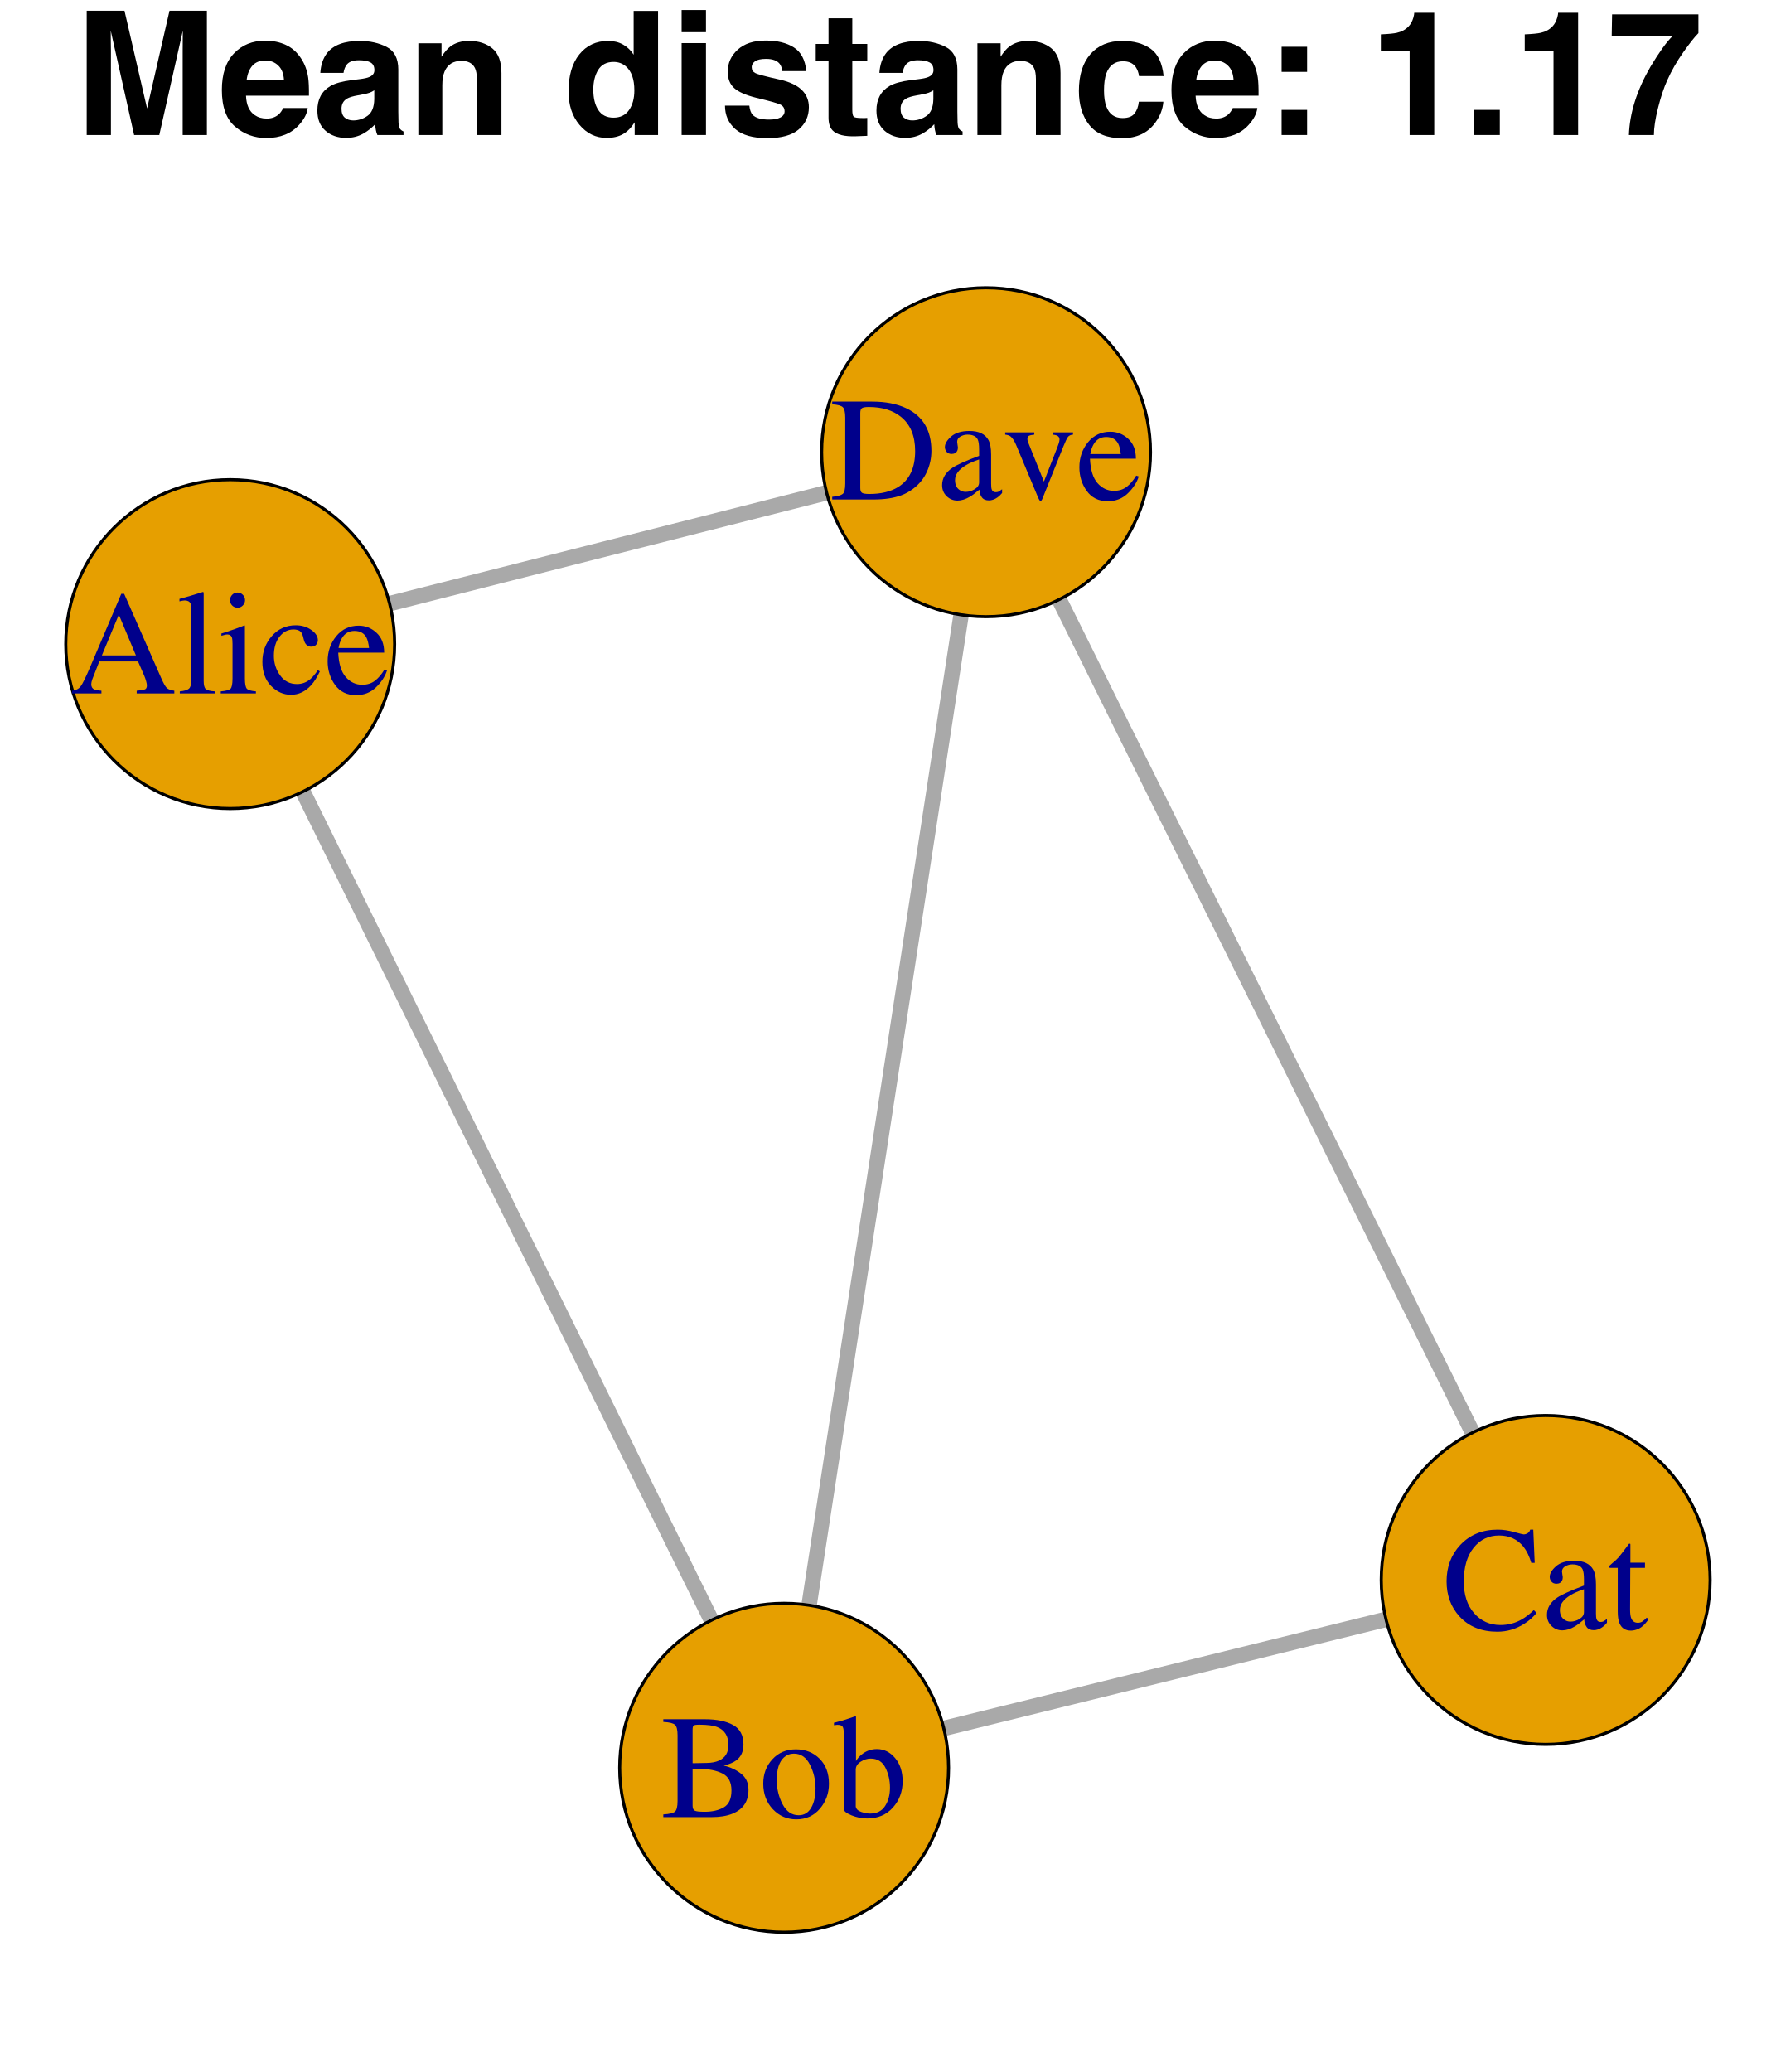
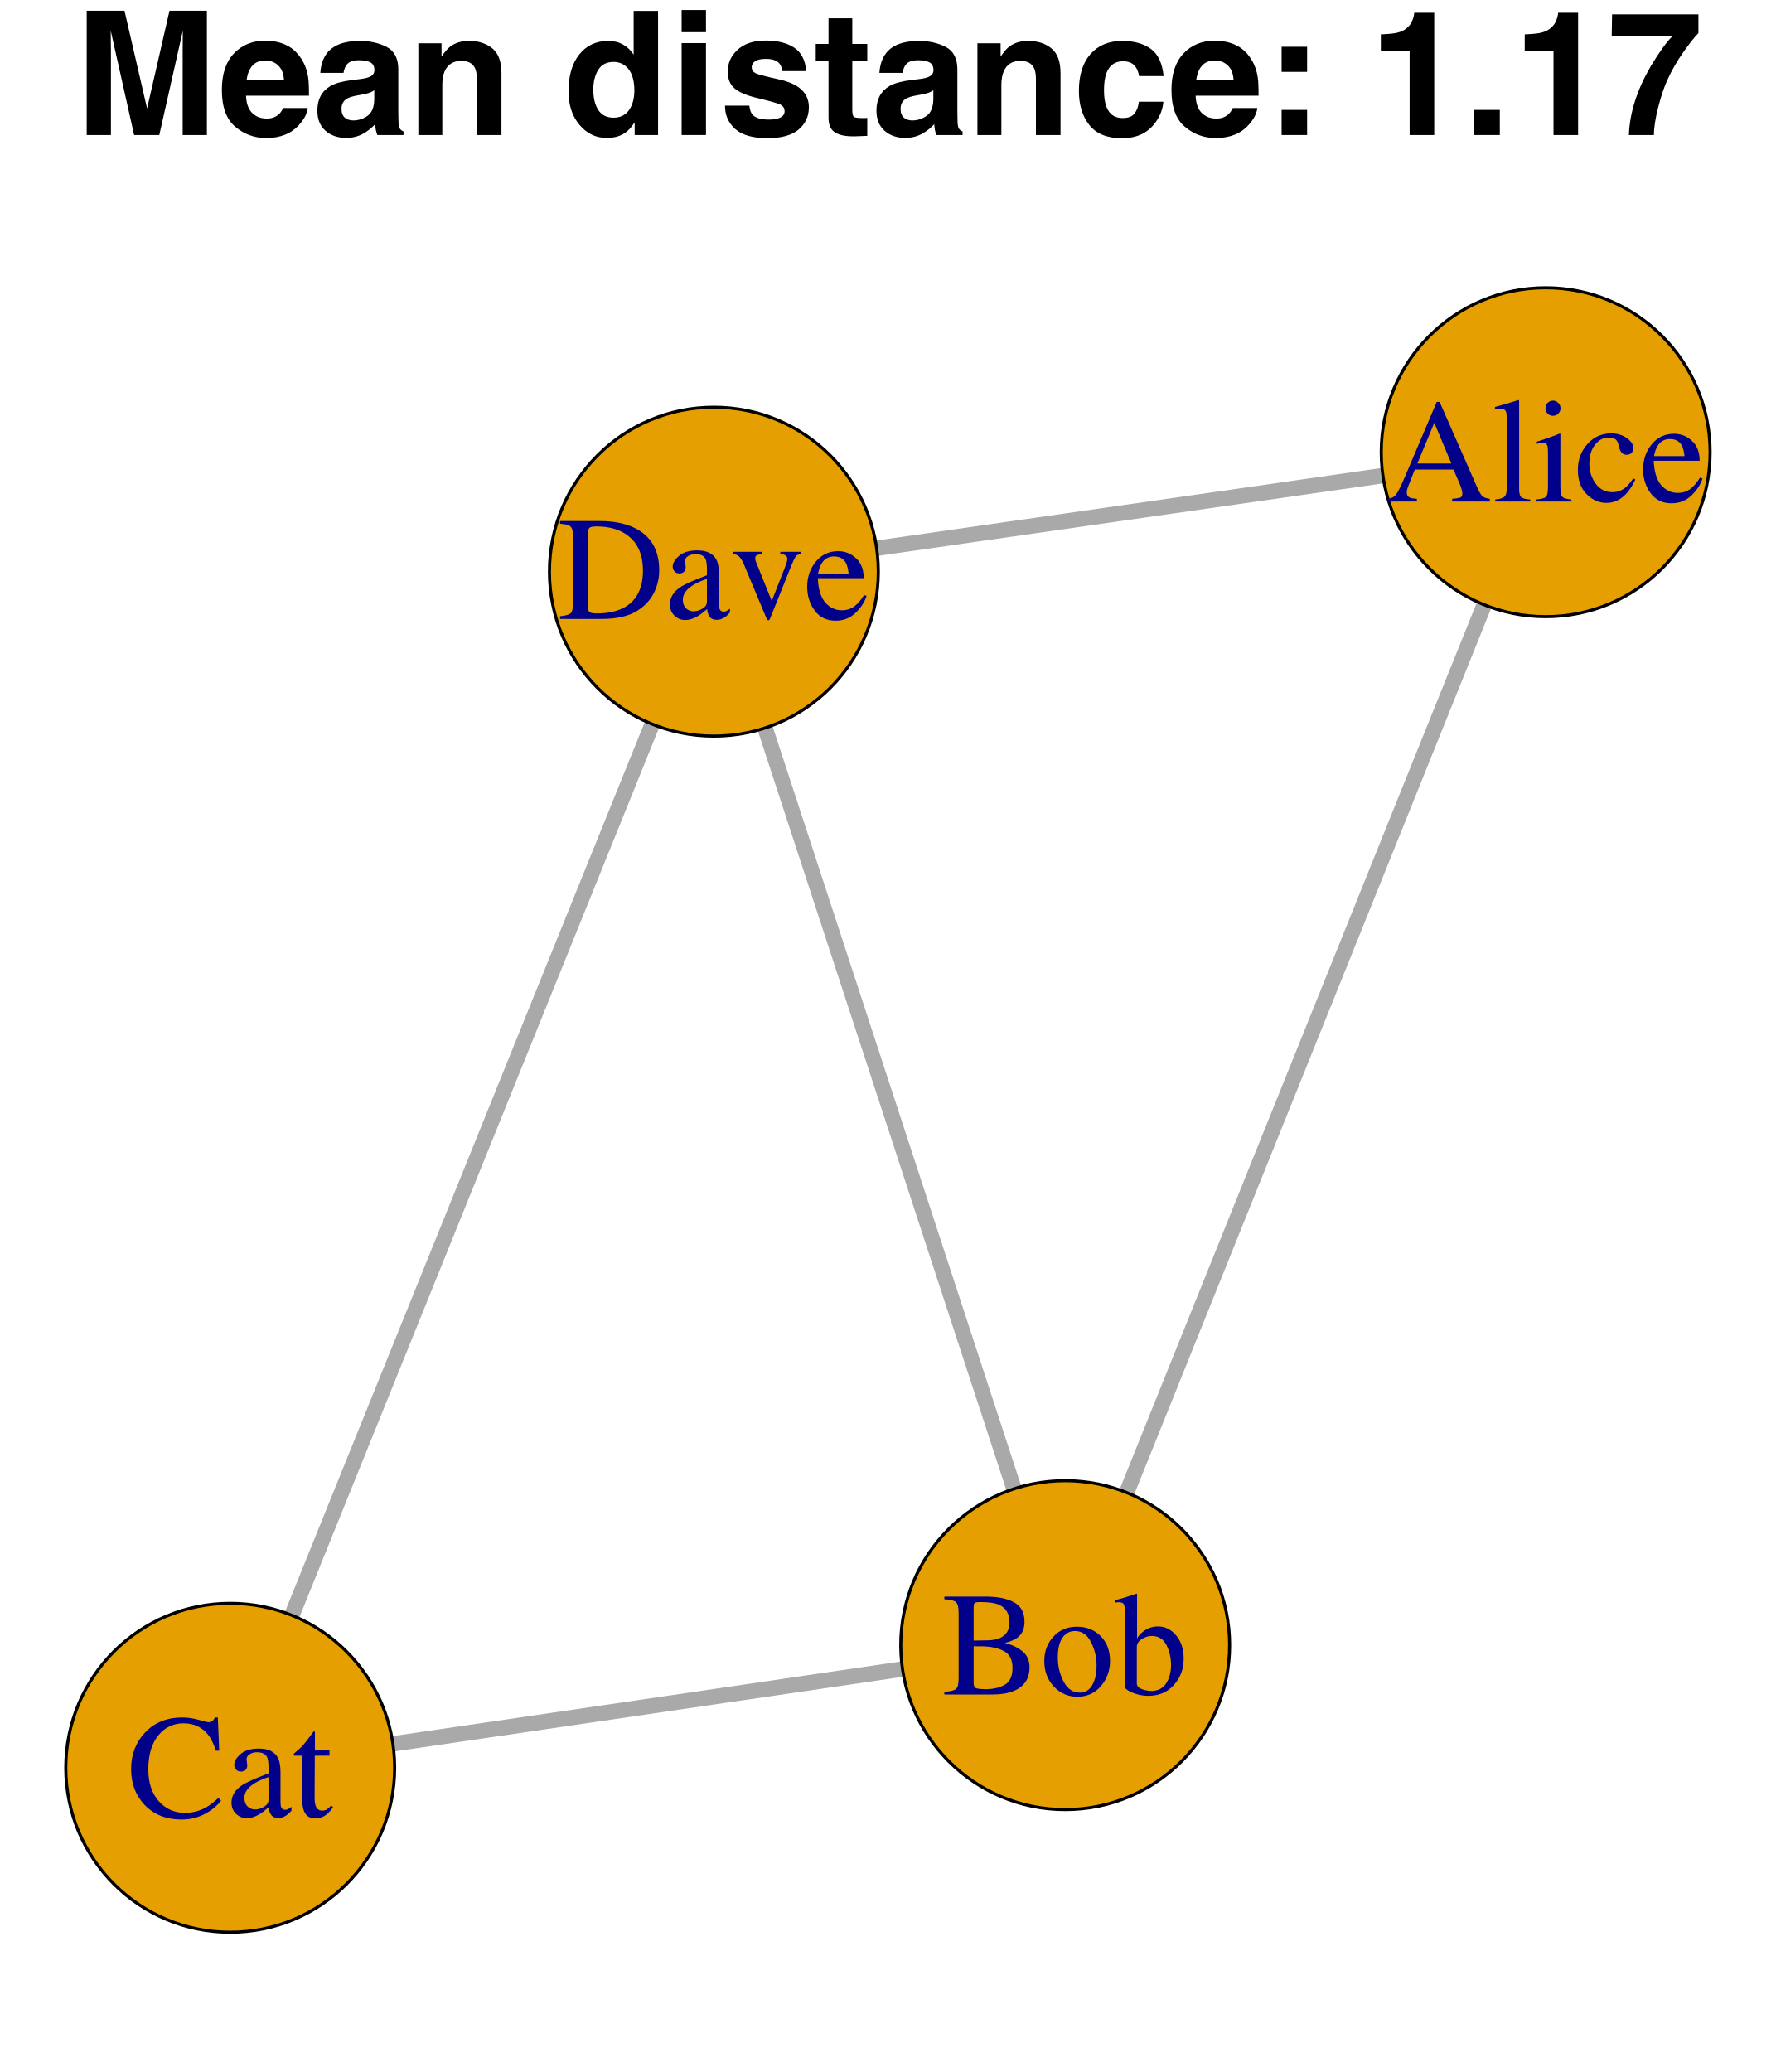
<svg xmlns="http://www.w3.org/2000/svg" xmlns:xlink="http://www.w3.org/1999/xlink" width="432" height="504" viewBox="0 0 432 504">
  <defs>
    <g>
      <g id="glyph-0-0">
        <path d="M 0.578 0 L 0.578 -23.812 L 25.156 -23.812 L 25.156 0 Z M 21.922 -3.234 L 21.922 -20.578 L 3.812 -20.578 L 3.812 -3.234 Z M 21.922 -3.234 " />
      </g>
      <g id="glyph-0-1">
        <path d="M 16.062 -9.25 L 11.906 -19.156 L 7.781 -9.25 Z M 0.531 0 L 0.531 -0.656 C 1.457 -0.758 2.148 -1.109 2.609 -1.703 C 3.078 -2.305 3.875 -3.93 5 -6.578 L 12.5 -24.234 L 13.203 -24.234 L 22.172 -3.828 C 22.766 -2.473 23.238 -1.633 23.594 -1.312 C 23.957 -0.988 24.562 -0.77 25.406 -0.656 L 25.406 0 L 16.25 0 L 16.25 -0.656 C 17.301 -0.75 17.977 -0.863 18.281 -1 C 18.582 -1.133 18.734 -1.461 18.734 -1.984 C 18.734 -2.16 18.676 -2.473 18.562 -2.922 C 18.445 -3.367 18.285 -3.836 18.078 -4.328 L 16.578 -7.781 L 7.156 -7.781 C 6.219 -5.426 5.656 -3.988 5.469 -3.469 C 5.289 -2.945 5.203 -2.535 5.203 -2.234 C 5.203 -1.617 5.445 -1.195 5.938 -0.969 C 6.25 -0.82 6.828 -0.719 7.672 -0.656 L 7.672 0 Z M 12.844 -24.234 Z M 12.844 -24.234 " />
      </g>
      <g id="glyph-0-2">
        <path d="M 0.734 -0.5 C 1.828 -0.602 2.566 -0.82 2.953 -1.156 C 3.336 -1.488 3.531 -2.141 3.531 -3.109 L 3.531 -20.281 C 3.531 -21.062 3.469 -21.598 3.344 -21.891 C 3.102 -22.379 2.629 -22.625 1.922 -22.625 C 1.754 -22.625 1.57 -22.602 1.375 -22.562 C 1.188 -22.531 0.945 -22.477 0.656 -22.406 L 0.656 -23 C 2.238 -23.414 4.141 -23.977 6.359 -24.688 C 6.441 -24.688 6.492 -24.648 6.516 -24.578 C 6.535 -24.504 6.547 -24.352 6.547 -24.125 L 6.547 -3.047 C 6.547 -2.023 6.719 -1.363 7.062 -1.062 C 7.414 -0.758 8.145 -0.57 9.25 -0.5 L 9.25 0 L 0.734 0 Z M 0.734 -0.5 " />
      </g>
      <g id="glyph-0-3">
        <path d="M 2.953 -22.688 C 2.953 -23.195 3.129 -23.633 3.484 -24 C 3.836 -24.363 4.27 -24.547 4.781 -24.547 C 5.281 -24.547 5.707 -24.363 6.062 -24 C 6.426 -23.645 6.609 -23.207 6.609 -22.688 C 6.609 -22.188 6.426 -21.754 6.062 -21.391 C 5.707 -21.035 5.281 -20.859 4.781 -20.859 C 4.27 -20.859 3.836 -21.035 3.484 -21.391 C 3.129 -21.754 2.953 -22.188 2.953 -22.688 Z M 0.703 -0.5 C 1.953 -0.613 2.738 -0.82 3.062 -1.125 C 3.395 -1.438 3.562 -2.281 3.562 -3.656 L 3.562 -12.047 C 3.562 -12.805 3.508 -13.332 3.406 -13.625 C 3.227 -14.102 2.859 -14.344 2.297 -14.344 C 2.172 -14.344 2.047 -14.332 1.922 -14.312 C 1.797 -14.289 1.441 -14.195 0.859 -14.031 L 0.859 -14.578 L 1.625 -14.812 C 3.664 -15.488 5.094 -15.992 5.906 -16.328 C 6.238 -16.473 6.453 -16.547 6.547 -16.547 C 6.566 -16.461 6.578 -16.375 6.578 -16.281 L 6.578 -3.656 C 6.578 -2.32 6.738 -1.484 7.062 -1.141 C 7.383 -0.805 8.113 -0.594 9.25 -0.5 L 9.25 0 L 0.703 0 Z M 0.703 -0.5 " />
      </g>
      <g id="glyph-0-4">
        <path d="M 8.953 -16.578 C 10.41 -16.578 11.672 -16.195 12.734 -15.438 C 13.797 -14.688 14.328 -13.859 14.328 -12.953 C 14.328 -12.566 14.191 -12.207 13.922 -11.875 C 13.648 -11.539 13.234 -11.375 12.672 -11.375 C 12.266 -11.375 11.906 -11.516 11.594 -11.797 C 11.281 -12.078 11.055 -12.488 10.922 -13.031 L 10.703 -13.875 C 10.555 -14.488 10.297 -14.926 9.922 -15.188 C 9.523 -15.438 9.016 -15.562 8.391 -15.562 C 7.047 -15.562 5.914 -14.977 5 -13.812 C 4.082 -12.645 3.625 -11.094 3.625 -9.156 C 3.625 -7.383 4.129 -5.797 5.141 -4.391 C 6.148 -2.984 7.52 -2.281 9.25 -2.281 C 10.469 -2.281 11.551 -2.68 12.5 -3.484 C 13.039 -3.941 13.648 -4.664 14.328 -5.656 L 14.812 -5.359 C 14.145 -3.953 13.441 -2.836 12.703 -2.016 C 11.285 -0.453 9.645 0.328 7.781 0.328 C 5.957 0.328 4.344 -0.391 2.938 -1.828 C 1.531 -3.266 0.828 -5.223 0.828 -7.703 C 0.828 -10.129 1.594 -12.211 3.125 -13.953 C 4.664 -15.703 6.609 -16.578 8.953 -16.578 Z M 8.172 -16.578 Z M 8.172 -16.578 " />
      </g>
      <g id="glyph-0-5">
        <path d="M 8.25 -16.484 C 9.895 -16.484 11.336 -15.91 12.578 -14.766 C 13.828 -13.629 14.453 -12.016 14.453 -9.922 L 3.281 -9.922 C 3.406 -7.203 4.02 -5.219 5.125 -3.969 C 6.238 -2.727 7.562 -2.109 9.094 -2.109 C 10.32 -2.109 11.359 -2.43 12.203 -3.078 C 13.047 -3.723 13.82 -4.633 14.531 -5.812 L 15.156 -5.609 C 14.676 -4.117 13.773 -2.738 12.453 -1.469 C 11.141 -0.207 9.523 0.422 7.609 0.422 C 5.41 0.422 3.707 -0.41 2.5 -2.078 C 1.301 -3.742 0.703 -5.66 0.703 -7.828 C 0.703 -10.18 1.398 -12.211 2.797 -13.922 C 4.191 -15.629 6.008 -16.484 8.25 -16.484 Z M 7.219 -15.203 C 5.883 -15.203 4.867 -14.613 4.172 -13.438 C 3.797 -12.801 3.523 -12.004 3.359 -11.047 L 10.781 -11.047 C 10.645 -12.211 10.422 -13.082 10.109 -13.656 C 9.535 -14.688 8.57 -15.203 7.219 -15.203 Z M 8.016 -16.484 Z M 8.016 -16.484 " />
      </g>
      <g id="glyph-0-6">
        <path d="M 10.703 -1.297 C 12.547 -1.297 14.086 -1.656 15.328 -2.375 C 16.566 -3.094 17.188 -4.461 17.188 -6.484 C 17.188 -8.504 16.457 -9.879 15 -10.609 C 13.551 -11.348 11.703 -11.719 9.453 -11.719 C 8.898 -11.719 8.551 -11.719 8.406 -11.719 C 8.258 -11.719 8.035 -11.727 7.734 -11.75 L 7.734 -2.781 C 7.734 -2.156 7.91 -1.75 8.266 -1.562 C 8.617 -1.383 9.43 -1.297 10.703 -1.297 Z M 0.609 -0.656 C 2.066 -0.738 3.008 -0.961 3.438 -1.328 C 3.863 -1.691 4.078 -2.551 4.078 -3.906 L 4.078 -19.922 C 4.078 -21.242 3.863 -22.094 3.438 -22.469 C 3.008 -22.852 2.066 -23.082 0.609 -23.156 L 0.609 -23.812 L 10.703 -23.812 C 13.586 -23.812 15.875 -23.348 17.562 -22.422 C 19.258 -21.504 20.109 -19.914 20.109 -17.656 C 20.109 -15.945 19.516 -14.656 18.328 -13.781 C 17.66 -13.281 16.66 -12.863 15.328 -12.531 C 16.984 -12.133 18.395 -11.469 19.562 -10.531 C 20.738 -9.602 21.328 -8.301 21.328 -6.625 C 21.328 -3.812 20.023 -1.879 17.422 -0.828 C 16.047 -0.273 14.359 0 12.359 0 L 0.609 0 Z M 11.156 -13.172 C 12.363 -13.191 13.367 -13.383 14.172 -13.75 C 15.691 -14.445 16.453 -15.707 16.453 -17.531 C 16.453 -19.676 15.57 -21.125 13.812 -21.875 C 12.844 -22.281 11.367 -22.484 9.391 -22.484 C 8.641 -22.484 8.176 -22.414 8 -22.281 C 7.82 -22.156 7.734 -21.805 7.734 -21.234 L 7.734 -13.109 Z M 11.156 -13.172 " />
      </g>
      <g id="glyph-0-7">
        <path d="M 0.922 -8.156 C 0.922 -10.488 1.66 -12.457 3.141 -14.062 C 4.617 -15.676 6.523 -16.484 8.859 -16.484 C 11.18 -16.484 13.102 -15.723 14.625 -14.203 C 16.145 -12.68 16.906 -10.656 16.906 -8.125 C 16.906 -5.789 16.164 -3.758 14.688 -2.031 C 13.219 -0.312 11.312 0.547 8.969 0.547 C 6.719 0.547 4.812 -0.273 3.25 -1.922 C 1.695 -3.578 0.922 -5.656 0.922 -8.156 Z M 8.375 -15.438 C 7.445 -15.438 6.641 -15.129 5.953 -14.516 C 4.785 -13.453 4.203 -11.613 4.203 -9 C 4.203 -6.914 4.672 -4.969 5.609 -3.156 C 6.555 -1.352 7.867 -0.453 9.547 -0.453 C 10.859 -0.453 11.867 -1.055 12.578 -2.266 C 13.285 -3.473 13.641 -5.055 13.641 -7.016 C 13.641 -9.047 13.188 -10.957 12.281 -12.75 C 11.383 -14.539 10.082 -15.438 8.375 -15.438 Z M 9.016 -16.484 Z M 9.016 -16.484 " />
      </g>
      <g id="glyph-0-8">
        <path d="M 0.125 -22.359 L 0.125 -22.953 C 1.457 -23.266 2.656 -23.609 3.719 -23.984 C 4.789 -24.359 5.367 -24.547 5.453 -24.547 C 5.473 -24.473 5.484 -24.398 5.484 -24.328 L 5.484 -13.625 C 5.785 -14.188 6.242 -14.719 6.859 -15.219 C 7.93 -16.102 9.172 -16.547 10.578 -16.547 C 12.305 -16.547 13.781 -15.816 15 -14.359 C 16.219 -12.91 16.828 -11.023 16.828 -8.703 C 16.828 -6.211 16.035 -4.082 14.453 -2.312 C 12.867 -0.551 10.785 0.328 8.203 0.328 C 6.91 0.328 5.633 0.07 4.375 -0.438 C 3.125 -0.957 2.5 -1.473 2.5 -1.984 L 2.5 -20.562 C 2.5 -21.25 2.406 -21.734 2.219 -22.016 C 2.031 -22.305 1.598 -22.453 0.922 -22.453 Z M 5.422 -2.562 C 5.523 -1.957 5.977 -1.52 6.781 -1.25 C 7.594 -0.988 8.301 -0.859 8.906 -0.859 C 10.551 -0.859 11.77 -1.473 12.562 -2.703 C 13.352 -3.93 13.75 -5.422 13.75 -7.172 C 13.75 -8.922 13.379 -10.535 12.641 -12.016 C 11.898 -13.492 10.703 -14.234 9.047 -14.234 C 8.223 -14.234 7.41 -13.977 6.609 -13.469 C 5.816 -12.957 5.422 -12.312 5.422 -11.531 Z M 5.422 -2.562 " />
      </g>
      <g id="glyph-0-9">
        <path d="M 13.328 -24.234 C 14.629 -24.234 15.961 -24.039 17.328 -23.656 C 18.703 -23.27 19.473 -23.078 19.641 -23.078 C 19.973 -23.078 20.289 -23.172 20.594 -23.359 C 20.906 -23.547 21.117 -23.836 21.234 -24.234 L 21.984 -24.234 L 22.328 -16.156 L 21.5 -16.156 C 21.02 -17.758 20.395 -19.055 19.625 -20.047 C 18.145 -21.891 16.156 -22.812 13.656 -22.812 C 11.133 -22.812 9.07 -21.816 7.469 -19.828 C 5.875 -17.836 5.078 -15.098 5.078 -11.609 C 5.078 -8.391 5.914 -5.82 7.594 -3.906 C 9.281 -1.988 11.414 -1.031 14 -1.031 C 15.852 -1.031 17.566 -1.477 19.141 -2.375 C 20.047 -2.875 21.035 -3.633 22.109 -4.656 L 22.781 -3.984 C 21.988 -2.984 21 -2.102 19.812 -1.344 C 17.789 -0.051 15.602 0.594 13.25 0.594 C 9.383 0.594 6.316 -0.641 4.047 -3.109 C 1.941 -5.398 0.891 -8.254 0.891 -11.672 C 0.891 -15.172 2 -18.113 4.219 -20.5 C 6.551 -22.988 9.586 -24.234 13.328 -24.234 Z M 13.203 -24.234 Z M 13.203 -24.234 " />
      </g>
      <g id="glyph-0-10">
        <path d="M 10.312 -9.734 C 8.969 -9.297 7.859 -8.805 6.984 -8.266 C 5.297 -7.223 4.453 -6.039 4.453 -4.719 C 4.453 -3.645 4.801 -2.859 5.5 -2.359 C 5.957 -2.023 6.469 -1.859 7.031 -1.859 C 7.801 -1.859 8.539 -2.078 9.25 -2.516 C 9.957 -2.953 10.312 -3.504 10.312 -4.172 Z M 1.312 -3.5 C 1.312 -5.195 2.164 -6.613 3.875 -7.75 C 4.945 -8.457 7.094 -9.414 10.312 -10.625 L 10.312 -12.109 C 10.312 -13.305 10.195 -14.141 9.969 -14.609 C 9.57 -15.391 8.742 -15.781 7.484 -15.781 C 6.891 -15.781 6.32 -15.629 5.781 -15.328 C 5.238 -15.016 4.969 -14.582 4.969 -14.031 C 4.969 -13.883 5 -13.645 5.062 -13.312 C 5.125 -12.977 5.156 -12.766 5.156 -12.672 C 5.156 -12.016 4.938 -11.555 4.5 -11.297 C 4.25 -11.148 3.957 -11.078 3.625 -11.078 C 3.094 -11.078 2.688 -11.25 2.406 -11.594 C 2.125 -11.938 1.984 -12.32 1.984 -12.75 C 1.984 -13.562 2.488 -14.414 3.5 -15.312 C 4.52 -16.219 6.008 -16.672 7.969 -16.672 C 10.238 -16.672 11.781 -15.93 12.594 -14.453 C 13.02 -13.641 13.234 -12.461 13.234 -10.922 L 13.234 -3.875 C 13.234 -3.188 13.281 -2.719 13.375 -2.469 C 13.531 -2.008 13.848 -1.781 14.328 -1.781 C 14.598 -1.781 14.82 -1.816 15 -1.891 C 15.176 -1.973 15.477 -2.176 15.906 -2.5 L 15.906 -1.578 C 15.531 -1.117 15.129 -0.742 14.703 -0.453 C 14.047 -0.004 13.375 0.219 12.688 0.219 C 11.895 0.219 11.316 -0.039 10.953 -0.562 C 10.598 -1.082 10.406 -1.695 10.375 -2.406 C 9.477 -1.633 8.719 -1.062 8.094 -0.688 C 7.02 -0.051 6.004 0.266 5.047 0.266 C 4.035 0.266 3.16 -0.086 2.422 -0.797 C 1.68 -1.504 1.312 -2.406 1.312 -3.5 Z M 8.016 -16.672 Z M 8.016 -16.672 " />
      </g>
      <g id="glyph-0-11">
        <path d="M 9.156 -16.203 L 9.156 -14.938 L 5.578 -14.938 L 5.531 -4.812 C 5.531 -3.926 5.609 -3.254 5.766 -2.797 C 6.047 -1.984 6.598 -1.578 7.422 -1.578 C 7.836 -1.578 8.203 -1.676 8.516 -1.875 C 8.828 -2.082 9.18 -2.398 9.578 -2.828 L 10.031 -2.438 L 9.656 -1.922 C 9.039 -1.098 8.395 -0.516 7.719 -0.172 C 7.039 0.16 6.383 0.328 5.75 0.328 C 4.363 0.328 3.426 -0.285 2.938 -1.516 C 2.664 -2.18 2.531 -3.109 2.531 -4.297 L 2.531 -14.938 L 0.609 -14.938 C 0.555 -14.977 0.516 -15.016 0.484 -15.047 C 0.453 -15.078 0.438 -15.125 0.438 -15.188 C 0.438 -15.301 0.461 -15.391 0.516 -15.453 C 0.566 -15.523 0.734 -15.676 1.016 -15.906 C 1.828 -16.57 2.41 -17.113 2.766 -17.531 C 3.129 -17.945 3.973 -19.047 5.297 -20.828 C 5.441 -20.828 5.531 -20.816 5.562 -20.797 C 5.594 -20.773 5.609 -20.688 5.609 -20.531 L 5.609 -16.203 Z M 9.156 -16.203 " />
      </g>
      <g id="glyph-0-12">
        <path d="M 7.406 -2.781 C 7.406 -2.195 7.547 -1.812 7.828 -1.625 C 8.117 -1.438 8.711 -1.344 9.609 -1.344 C 12.422 -1.344 14.738 -1.895 16.562 -3 C 19.352 -4.719 20.75 -7.645 20.75 -11.781 C 20.75 -15.469 19.598 -18.242 17.297 -20.109 C 15.328 -21.703 12.719 -22.5 9.469 -22.5 C 8.664 -22.5 8.117 -22.41 7.828 -22.234 C 7.547 -22.055 7.406 -21.672 7.406 -21.078 Z M 0.578 -0.656 C 1.891 -0.789 2.742 -1.023 3.141 -1.359 C 3.547 -1.691 3.75 -2.539 3.75 -3.906 L 3.75 -19.922 C 3.75 -21.234 3.551 -22.078 3.156 -22.453 C 2.77 -22.828 1.91 -23.062 0.578 -23.156 L 0.578 -23.812 L 10.281 -23.812 C 13.551 -23.812 16.316 -23.273 18.578 -22.203 C 22.66 -20.266 24.703 -16.805 24.703 -11.828 C 24.703 -10.035 24.332 -8.332 23.594 -6.719 C 22.863 -5.102 21.758 -3.738 20.281 -2.625 C 19.344 -1.914 18.375 -1.379 17.375 -1.016 C 15.531 -0.336 13.266 0 10.578 0 L 0.578 0 Z M 0.578 -0.656 " />
      </g>
      <g id="glyph-0-13">
        <path d="M 7.734 -16.328 L 7.734 -15.781 C 7.129 -15.719 6.695 -15.625 6.438 -15.5 C 6.188 -15.383 6.062 -15.129 6.062 -14.734 C 6.062 -14.547 6.086 -14.363 6.141 -14.188 C 6.191 -14.02 6.285 -13.773 6.422 -13.453 L 10.078 -4.359 L 13.234 -12.406 C 13.391 -12.789 13.535 -13.191 13.672 -13.609 C 13.805 -14.035 13.875 -14.363 13.875 -14.594 C 13.875 -15.051 13.656 -15.379 13.219 -15.578 C 12.957 -15.68 12.609 -15.75 12.172 -15.781 L 12.172 -16.328 L 17.156 -16.328 L 17.156 -15.781 C 16.582 -15.738 16.172 -15.551 15.922 -15.219 C 15.672 -14.883 15.301 -14.113 14.812 -12.906 L 9.734 -0.25 C 9.641 -0.02 9.562 0.129 9.5 0.203 C 9.445 0.285 9.367 0.328 9.266 0.328 C 9.148 0.328 9.051 0.258 8.969 0.125 C 8.883 -0.008 8.797 -0.176 8.703 -0.375 L 3.328 -13.234 C 2.891 -14.273 2.426 -14.984 1.938 -15.359 C 1.645 -15.578 1.219 -15.719 0.656 -15.781 L 0.656 -16.328 Z M 7.734 -16.328 " />
      </g>
      <g id="glyph-1-0">
        <path d="M 3.156 0 L 3.156 -30.234 L 27.5 -30.234 L 27.5 0 Z M 23.734 -3.781 L 23.734 -26.453 L 6.938 -26.453 L 6.938 -3.781 Z M 23.734 -3.781 " />
      </g>
      <g id="glyph-1-1">
        <path d="M 23.234 -30.234 L 32.328 -30.234 L 32.328 0 L 26.438 0 L 26.438 -20.453 C 26.438 -21.035 26.441 -21.852 26.453 -22.906 C 26.461 -23.969 26.469 -24.789 26.469 -25.375 L 20.75 0 L 14.625 0 L 8.938 -25.375 C 8.938 -24.789 8.941 -23.969 8.953 -22.906 C 8.973 -21.852 8.984 -21.035 8.984 -20.453 L 8.984 0 L 3.094 0 L 3.094 -30.234 L 12.281 -30.234 L 17.781 -6.453 Z M 23.234 -30.234 " />
      </g>
      <g id="glyph-1-2">
        <path d="M 11.547 -18.125 C 10.191 -18.125 9.141 -17.703 8.391 -16.859 C 7.648 -16.016 7.188 -14.863 7 -13.406 L 16.078 -13.406 C 15.984 -14.957 15.516 -16.129 14.672 -16.922 C 13.828 -17.723 12.785 -18.125 11.547 -18.125 Z M 11.547 -22.953 C 13.398 -22.953 15.07 -22.602 16.562 -21.906 C 18.062 -21.207 19.297 -20.102 20.266 -18.594 C 21.141 -17.27 21.707 -15.734 21.969 -13.984 C 22.113 -12.961 22.176 -11.488 22.156 -9.562 L 6.844 -9.562 C 6.926 -7.312 7.633 -5.738 8.969 -4.844 C 9.77 -4.281 10.738 -4 11.875 -4 C 13.07 -4 14.051 -4.344 14.812 -5.031 C 15.219 -5.395 15.578 -5.906 15.891 -6.562 L 21.859 -6.562 C 21.711 -5.238 21.023 -3.891 19.797 -2.516 C 17.879 -0.348 15.195 0.734 11.75 0.734 C 8.906 0.734 6.395 -0.18 4.219 -2.016 C 2.051 -3.848 0.969 -6.828 0.969 -10.953 C 0.969 -14.816 1.945 -17.781 3.906 -19.844 C 5.863 -21.914 8.41 -22.953 11.547 -22.953 Z M 11.953 -22.953 Z M 11.953 -22.953 " />
      </g>
      <g id="glyph-1-3">
        <path d="M 15.047 -10.875 C 14.68 -10.633 14.312 -10.441 13.938 -10.297 C 13.562 -10.16 13.047 -10.031 12.391 -9.906 L 11.078 -9.656 C 9.848 -9.438 8.961 -9.172 8.422 -8.859 C 7.523 -8.328 7.078 -7.5 7.078 -6.375 C 7.078 -5.375 7.352 -4.648 7.906 -4.203 C 8.457 -3.766 9.129 -3.547 9.922 -3.547 C 11.18 -3.547 12.336 -3.914 13.391 -4.656 C 14.453 -5.395 15.004 -6.742 15.047 -8.703 Z M 11.5 -13.594 C 12.582 -13.727 13.359 -13.898 13.828 -14.109 C 14.66 -14.461 15.078 -15.016 15.078 -15.766 C 15.078 -16.68 14.758 -17.312 14.125 -17.656 C 13.488 -18.008 12.555 -18.188 11.328 -18.188 C 9.941 -18.188 8.961 -17.848 8.391 -17.172 C 7.973 -16.66 7.695 -15.973 7.562 -15.109 L 1.922 -15.109 C 2.047 -17.066 2.594 -18.676 3.562 -19.938 C 5.113 -21.906 7.77 -22.891 11.531 -22.891 C 13.977 -22.891 16.148 -22.406 18.047 -21.438 C 19.941 -20.457 20.891 -18.625 20.891 -15.938 L 20.891 -5.688 C 20.891 -4.969 20.906 -4.102 20.938 -3.094 C 20.977 -2.332 21.094 -1.812 21.281 -1.531 C 21.477 -1.258 21.77 -1.035 22.156 -0.859 L 22.156 0 L 15.797 0 C 15.617 -0.445 15.492 -0.867 15.422 -1.266 C 15.348 -1.66 15.297 -2.113 15.266 -2.625 C 14.453 -1.75 13.52 -1.004 12.469 -0.391 C 11.207 0.336 9.785 0.703 8.203 0.703 C 6.18 0.703 4.508 0.125 3.188 -1.031 C 1.863 -2.188 1.203 -3.828 1.203 -5.953 C 1.203 -8.691 2.266 -10.68 4.391 -11.922 C 5.547 -12.586 7.254 -13.062 9.516 -13.344 Z M 11.812 -22.953 Z M 11.812 -22.953 " />
      </g>
      <g id="glyph-1-4">
        <path d="M 15.109 -22.891 C 17.422 -22.891 19.312 -22.281 20.781 -21.062 C 22.25 -19.852 22.984 -17.848 22.984 -15.047 L 22.984 0 L 17 0 L 17 -13.594 C 17 -14.77 16.844 -15.672 16.531 -16.297 C 15.957 -17.453 14.863 -18.031 13.25 -18.031 C 11.27 -18.031 9.91 -17.188 9.172 -15.5 C 8.785 -14.613 8.594 -13.477 8.594 -12.094 L 8.594 0 L 2.766 0 L 2.766 -22.312 L 8.406 -22.312 L 8.406 -19.047 C 9.156 -20.203 9.867 -21.031 10.547 -21.531 C 11.742 -22.438 13.266 -22.891 15.109 -22.891 Z M 12.969 -22.953 Z M 12.969 -22.953 " />
      </g>
      <g id="glyph-1-5">
</g>
      <g id="glyph-1-6">
        <path d="M 10.969 -22.891 C 12.32 -22.891 13.523 -22.594 14.578 -22 C 15.629 -21.406 16.484 -20.582 17.141 -19.531 L 17.141 -30.188 L 23.078 -30.188 L 23.078 0 L 17.391 0 L 17.391 -3.094 C 16.555 -1.77 15.602 -0.805 14.531 -0.203 C 13.469 0.398 12.145 0.703 10.562 0.703 C 7.945 0.703 5.75 -0.352 3.969 -2.469 C 2.188 -4.582 1.297 -7.297 1.297 -10.609 C 1.297 -14.422 2.172 -17.422 3.922 -19.609 C 5.68 -21.797 8.031 -22.891 10.969 -22.891 Z M 12.25 -4.219 C 13.895 -4.219 15.148 -4.832 16.016 -6.062 C 16.879 -7.301 17.312 -8.895 17.312 -10.844 C 17.312 -13.582 16.617 -15.539 15.234 -16.719 C 14.391 -17.426 13.406 -17.781 12.281 -17.781 C 10.57 -17.781 9.316 -17.133 8.516 -15.844 C 7.723 -14.551 7.328 -12.945 7.328 -11.031 C 7.328 -8.969 7.734 -7.316 8.547 -6.078 C 9.359 -4.836 10.594 -4.219 12.25 -4.219 Z M 12.25 -4.219 " />
      </g>
      <g id="glyph-1-7">
        <path d="M 8.734 -25.016 L 2.812 -25.016 L 2.812 -30.406 L 8.734 -30.406 Z M 2.812 -22.359 L 8.734 -22.359 L 8.734 0 L 2.812 0 Z M 2.812 -22.359 " />
      </g>
      <g id="glyph-1-8">
        <path d="M 7.281 -7.141 C 7.406 -6.098 7.672 -5.359 8.078 -4.922 C 8.805 -4.141 10.145 -3.75 12.094 -3.75 C 13.25 -3.75 14.164 -3.922 14.844 -4.266 C 15.52 -4.609 15.859 -5.117 15.859 -5.797 C 15.859 -6.453 15.582 -6.953 15.031 -7.297 C 14.488 -7.641 12.457 -8.227 8.938 -9.062 C 6.406 -9.695 4.625 -10.484 3.594 -11.422 C 2.551 -12.348 2.031 -13.688 2.031 -15.438 C 2.031 -17.508 2.836 -19.285 4.453 -20.766 C 6.078 -22.242 8.359 -22.984 11.297 -22.984 C 14.086 -22.984 16.359 -22.426 18.109 -21.312 C 19.867 -20.195 20.879 -18.273 21.141 -15.547 L 15.297 -15.547 C 15.211 -16.297 15 -16.891 14.656 -17.328 C 14.02 -18.117 12.926 -18.516 11.375 -18.516 C 10.102 -18.516 9.195 -18.316 8.656 -17.922 C 8.125 -17.523 7.859 -17.062 7.859 -16.531 C 7.859 -15.863 8.145 -15.379 8.719 -15.078 C 9.289 -14.766 11.32 -14.223 14.812 -13.453 C 17.133 -12.91 18.875 -12.082 20.031 -10.969 C 21.188 -9.852 21.766 -8.453 21.766 -6.766 C 21.766 -4.555 20.938 -2.75 19.281 -1.344 C 17.633 0.062 15.094 0.766 11.656 0.766 C 8.133 0.766 5.535 0.023 3.859 -1.453 C 2.191 -2.941 1.359 -4.836 1.359 -7.141 Z M 11.75 -22.953 Z M 11.75 -22.953 " />
      </g>
      <g id="glyph-1-9">
        <path d="M 0.438 -17.984 L 0.438 -22.156 L 3.547 -22.156 L 3.547 -28.391 L 9.328 -28.391 L 9.328 -22.156 L 12.969 -22.156 L 12.969 -17.984 L 9.328 -17.984 L 9.328 -6.172 C 9.328 -5.254 9.441 -4.68 9.672 -4.453 C 9.91 -4.234 10.625 -4.125 11.812 -4.125 C 11.988 -4.125 12.176 -4.125 12.375 -4.125 C 12.57 -4.133 12.77 -4.145 12.969 -4.156 L 12.969 0.203 L 10.188 0.312 C 7.426 0.406 5.539 -0.07 4.531 -1.125 C 3.875 -1.801 3.547 -2.832 3.547 -4.219 L 3.547 -17.984 Z M 0.438 -17.984 " />
      </g>
      <g id="glyph-1-10">
        <path d="M 16.078 -14.328 C 15.973 -15.172 15.691 -15.926 15.234 -16.594 C 14.578 -17.488 13.562 -17.938 12.188 -17.938 C 10.219 -17.938 8.867 -16.961 8.141 -15.016 C 7.754 -13.973 7.562 -12.594 7.562 -10.875 C 7.562 -9.227 7.754 -7.906 8.141 -6.906 C 8.836 -5.051 10.148 -4.125 12.078 -4.125 C 13.441 -4.125 14.41 -4.492 14.984 -5.234 C 15.566 -5.973 15.914 -6.926 16.031 -8.094 L 22 -8.094 C 21.863 -6.32 21.223 -4.645 20.078 -3.062 C 18.242 -0.5 15.531 0.781 11.938 0.781 C 8.344 0.781 5.695 -0.285 4 -2.422 C 2.301 -4.555 1.453 -7.32 1.453 -10.719 C 1.453 -14.562 2.391 -17.551 4.266 -19.688 C 6.141 -21.82 8.723 -22.891 12.016 -22.891 C 14.816 -22.891 17.109 -22.258 18.891 -21 C 20.68 -19.738 21.738 -17.516 22.062 -14.328 Z M 12.125 -22.953 Z M 12.125 -22.953 " />
      </g>
      <g id="glyph-1-11">
        <path d="M 4.766 -21.469 L 10.969 -21.469 L 10.969 -15.359 L 4.766 -15.359 Z M 4.766 -6.109 L 10.969 -6.109 L 10.969 0 L 4.766 0 Z M 4.766 -6.109 " />
      </g>
      <g id="glyph-1-12">
        <path d="M 2.906 -20.516 L 2.906 -24.484 C 4.758 -24.566 6.051 -24.691 6.781 -24.859 C 7.957 -25.117 8.914 -25.641 9.656 -26.422 C 10.164 -26.953 10.551 -27.66 10.812 -28.547 C 10.957 -29.078 11.031 -29.473 11.031 -29.734 L 15.891 -29.734 L 15.891 0 L 9.906 0 L 9.906 -20.516 Z M 2.906 -20.516 " />
      </g>
      <g id="glyph-1-13">
        <path d="M 2.625 -6.109 L 8.844 -6.109 L 8.844 0 L 2.625 0 Z M 2.625 -6.109 " />
      </g>
      <g id="glyph-1-14">
        <path d="M 22.156 -24.781 C 21.281 -23.914 20.062 -22.379 18.5 -20.172 C 16.938 -17.961 15.629 -15.68 14.578 -13.328 C 13.742 -11.484 12.992 -9.227 12.328 -6.562 C 11.66 -3.895 11.328 -1.707 11.328 0 L 5.25 0 C 5.426 -5.332 7.176 -10.875 10.5 -16.625 C 12.645 -20.195 14.441 -22.688 15.891 -24.094 L 1.062 -24.094 L 1.156 -29.344 L 22.156 -29.344 Z M 22.156 -24.781 " />
      </g>
    </g>
  </defs>
  <rect x="-43.2" y="-50.4" width="518.4" height="604.8" fill="rgb(100%, 100%, 100%)" fill-opacity="1" />
-   <path fill="none" stroke-width="3.75" stroke-linecap="round" stroke-linejoin="round" stroke="rgb(66.275%, 66.275%, 66.275%)" stroke-opacity="1" stroke-miterlimit="10" d="M 73.688 192.551 L 173.062 394.121 " />
-   <path fill="none" stroke-width="3.75" stroke-linecap="round" stroke-linejoin="round" stroke="rgb(66.275%, 66.275%, 66.275%)" stroke-opacity="1" stroke-miterlimit="10" d="M 94.77 146.832 L 201.098 119.84 " />
-   <path fill="none" stroke-width="3.75" stroke-linecap="round" stroke-linejoin="round" stroke="rgb(66.275%, 66.275%, 66.275%)" stroke-opacity="1" stroke-miterlimit="10" d="M 229.582 420.422 L 337.164 393.891 " />
-   <path fill="none" stroke-width="3.75" stroke-linecap="round" stroke-linejoin="round" stroke="rgb(66.275%, 66.275%, 66.275%)" stroke-opacity="1" stroke-miterlimit="10" d="M 196.816 390.465 L 233.801 149.535 " />
-   <path fill="none" stroke-width="3.75" stroke-linecap="round" stroke-linejoin="round" stroke="rgb(66.275%, 66.275%, 66.275%)" stroke-opacity="1" stroke-miterlimit="10" d="M 358.219 348.48 L 257.652 145.832 " />
-   <path fill-rule="nonzero" fill="rgb(90.196%, 62.353%, 0%)" fill-opacity="1" stroke-width="0.75" stroke-linecap="round" stroke-linejoin="round" stroke="rgb(0%, 0%, 0%)" stroke-opacity="1" stroke-miterlimit="10" d="M 96 156.672 C 96 178.766 78.09 196.672 56 196.672 C 33.91 196.672 16 178.766 16 156.672 C 16 134.582 33.91 116.672 56 116.672 C 78.09 116.672 96 134.582 96 156.672 " />
-   <path fill-rule="nonzero" fill="rgb(90.196%, 62.353%, 0%)" fill-opacity="1" stroke-width="0.75" stroke-linecap="round" stroke-linejoin="round" stroke="rgb(0%, 0%, 0%)" stroke-opacity="1" stroke-miterlimit="10" d="M 230.746 430 C 230.746 452.09 212.84 470 190.746 470 C 168.656 470 150.746 452.09 150.746 430 C 150.746 407.91 168.656 390 190.746 390 C 212.84 390 230.746 407.91 230.746 430 " />
-   <path fill-rule="nonzero" fill="rgb(90.196%, 62.353%, 0%)" fill-opacity="1" stroke-width="0.75" stroke-linecap="round" stroke-linejoin="round" stroke="rgb(0%, 0%, 0%)" stroke-opacity="1" stroke-miterlimit="10" d="M 416 384.309 C 416 406.402 398.09 424.309 376 424.309 C 353.91 424.309 336 406.402 336 384.309 C 336 362.219 353.91 344.309 376 344.309 C 398.09 344.309 416 362.219 416 384.309 " />
-   <path fill-rule="nonzero" fill="rgb(90.196%, 62.353%, 0%)" fill-opacity="1" stroke-width="0.75" stroke-linecap="round" stroke-linejoin="round" stroke="rgb(0%, 0%, 0%)" stroke-opacity="1" stroke-miterlimit="10" d="M 279.867 110 C 279.867 132.09 261.961 150 239.867 150 C 217.777 150 199.867 132.09 199.867 110 C 199.867 87.91 217.777 70 239.867 70 C 261.961 70 279.867 87.91 279.867 110 " />
+   <path fill="none" stroke-width="3.75" stroke-linecap="round" stroke-linejoin="round" stroke="rgb(66.275%, 66.275%, 66.275%)" stroke-opacity="1" stroke-miterlimit="10" d="M 361.055 147.102 L 274.062 363.07 " />
+   <path fill="none" stroke-width="3.75" stroke-linecap="round" stroke-linejoin="round" stroke="rgb(66.275%, 66.275%, 66.275%)" stroke-opacity="1" stroke-miterlimit="10" d="M 336.406 115.684 L 213.25 133.367 " />
+   <path fill="none" stroke-width="3.75" stroke-linecap="round" stroke-linejoin="round" stroke="rgb(66.275%, 66.275%, 66.275%)" stroke-opacity="1" stroke-miterlimit="10" d="M 219.543 405.984 L 95.574 424.188 " />
+   <path fill="none" stroke-width="3.75" stroke-linecap="round" stroke-linejoin="round" stroke="rgb(66.275%, 66.275%, 66.275%)" stroke-opacity="1" stroke-miterlimit="10" d="M 246.676 362.156 L 186.098 177.07 " />
+   <path fill="none" stroke-width="3.75" stroke-linecap="round" stroke-linejoin="round" stroke="rgb(66.275%, 66.275%, 66.275%)" stroke-opacity="1" stroke-miterlimit="10" d="M 70.996 392.918 L 158.66 176.137 " />
+   <path fill-rule="nonzero" fill="rgb(90.196%, 62.353%, 0%)" fill-opacity="1" stroke-width="0.75" stroke-linecap="round" stroke-linejoin="round" stroke="rgb(0%, 0%, 0%)" stroke-opacity="1" stroke-miterlimit="10" d="M 416 110 C 416 132.09 398.09 150 376 150 C 353.91 150 336 132.09 336 110 C 336 87.91 353.91 70 376 70 C 398.09 70 416 87.91 416 110 " />
+   <path fill-rule="nonzero" fill="rgb(90.196%, 62.353%, 0%)" fill-opacity="1" stroke-width="0.75" stroke-linecap="round" stroke-linejoin="round" stroke="rgb(0%, 0%, 0%)" stroke-opacity="1" stroke-miterlimit="10" d="M 299.117 400.172 C 299.117 422.262 281.211 440.172 259.117 440.172 C 237.027 440.172 219.117 422.262 219.117 400.172 C 219.117 378.082 237.027 360.172 259.117 360.172 C 281.211 360.172 299.117 378.082 299.117 400.172 " />
+   <path fill-rule="nonzero" fill="rgb(90.196%, 62.353%, 0%)" fill-opacity="1" stroke-width="0.75" stroke-linecap="round" stroke-linejoin="round" stroke="rgb(0%, 0%, 0%)" stroke-opacity="1" stroke-miterlimit="10" d="M 96 430 C 96 452.09 78.09 470 56 470 C 33.91 470 16 452.09 16 430 C 16 407.91 33.91 390 56 390 C 78.09 390 96 407.91 96 430 " />
+   <path fill-rule="nonzero" fill="rgb(90.196%, 62.353%, 0%)" fill-opacity="1" stroke-width="0.75" stroke-linecap="round" stroke-linejoin="round" stroke="rgb(0%, 0%, 0%)" stroke-opacity="1" stroke-miterlimit="10" d="M 213.656 139.055 C 213.656 161.145 195.746 179.055 173.656 179.055 C 151.566 179.055 133.656 161.145 133.656 139.055 C 133.656 116.961 151.566 99.055 173.656 99.055 C 195.746 99.055 213.656 116.961 213.656 139.055 " />
  <g fill="rgb(0%, 0%, 54.51%)" fill-opacity="1">
-     <use xlink:href="#glyph-0-1" x="17" y="168.672" />
-     <use xlink:href="#glyph-0-2" x="43" y="168.672" />
-     <use xlink:href="#glyph-0-3" x="53" y="168.672" />
-     <use xlink:href="#glyph-0-4" x="63" y="168.672" />
-     <use xlink:href="#glyph-0-5" x="79" y="168.672" />
+     <use xlink:href="#glyph-0-1" x="337" y="122" />
+     <use xlink:href="#glyph-0-2" x="363" y="122" />
+     <use xlink:href="#glyph-0-3" x="373" y="122" />
+     <use xlink:href="#glyph-0-4" x="383" y="122" />
+     <use xlink:href="#glyph-0-5" x="399" y="122" />
  </g>
  <g fill="rgb(0%, 0%, 54.51%)" fill-opacity="1">
-     <use xlink:href="#glyph-0-6" x="160.746" y="442" />
-     <use xlink:href="#glyph-0-7" x="184.746" y="442" />
-     <use xlink:href="#glyph-0-8" x="202.746" y="442" />
+     <use xlink:href="#glyph-0-6" x="229.117" y="412.172" />
+     <use xlink:href="#glyph-0-7" x="253.117" y="412.172" />
+     <use xlink:href="#glyph-0-8" x="271.117" y="412.172" />
  </g>
  <g fill="rgb(0%, 0%, 54.51%)" fill-opacity="1">
-     <use xlink:href="#glyph-0-9" x="351" y="396.309" />
-     <use xlink:href="#glyph-0-10" x="375" y="396.309" />
-     <use xlink:href="#glyph-0-11" x="391" y="396.309" />
+     <use xlink:href="#glyph-0-9" x="31" y="442" />
+     <use xlink:href="#glyph-0-10" x="55" y="442" />
+     <use xlink:href="#glyph-0-11" x="71" y="442" />
  </g>
  <g fill="rgb(0%, 0%, 54.51%)" fill-opacity="1">
-     <use xlink:href="#glyph-0-12" x="201.867" y="121.5" />
-     <use xlink:href="#glyph-0-10" x="227.867" y="121.5" />
-     <use xlink:href="#glyph-0-13" x="243.867" y="121.5" />
-     <use xlink:href="#glyph-0-5" x="261.867" y="121.5" />
+     <use xlink:href="#glyph-0-12" x="135.656" y="150.555" />
+     <use xlink:href="#glyph-0-10" x="161.656" y="150.555" />
+     <use xlink:href="#glyph-0-13" x="177.656" y="150.555" />
+     <use xlink:href="#glyph-0-5" x="195.656" y="150.555" />
  </g>
  <g fill="rgb(0%, 0%, 0%)" fill-opacity="1">
    <use xlink:href="#glyph-1-1" x="18" y="32.841" />
    <use xlink:href="#glyph-1-2" x="53" y="32.841" />
    <use xlink:href="#glyph-1-3" x="76" y="32.841" />
    <use xlink:href="#glyph-1-4" x="99" y="32.841" />
    <use xlink:href="#glyph-1-5" x="125" y="32.841" />
    <use xlink:href="#glyph-1-6" x="137" y="32.841" />
    <use xlink:href="#glyph-1-7" x="163" y="32.841" />
    <use xlink:href="#glyph-1-8" x="175" y="32.841" />
    <use xlink:href="#glyph-1-9" x="198" y="32.841" />
    <use xlink:href="#glyph-1-3" x="212" y="32.841" />
    <use xlink:href="#glyph-1-4" x="235" y="32.841" />
    <use xlink:href="#glyph-1-10" x="261" y="32.841" />
    <use xlink:href="#glyph-1-2" x="284" y="32.841" />
    <use xlink:href="#glyph-1-11" x="307" y="32.841" />
    <use xlink:href="#glyph-1-5" x="321" y="32.841" />
    <use xlink:href="#glyph-1-12" x="333" y="32.841" />
    <use xlink:href="#glyph-1-13" x="356" y="32.841" />
    <use xlink:href="#glyph-1-12" x="368" y="32.841" />
    <use xlink:href="#glyph-1-14" x="391" y="32.841" />
  </g>
</svg>
